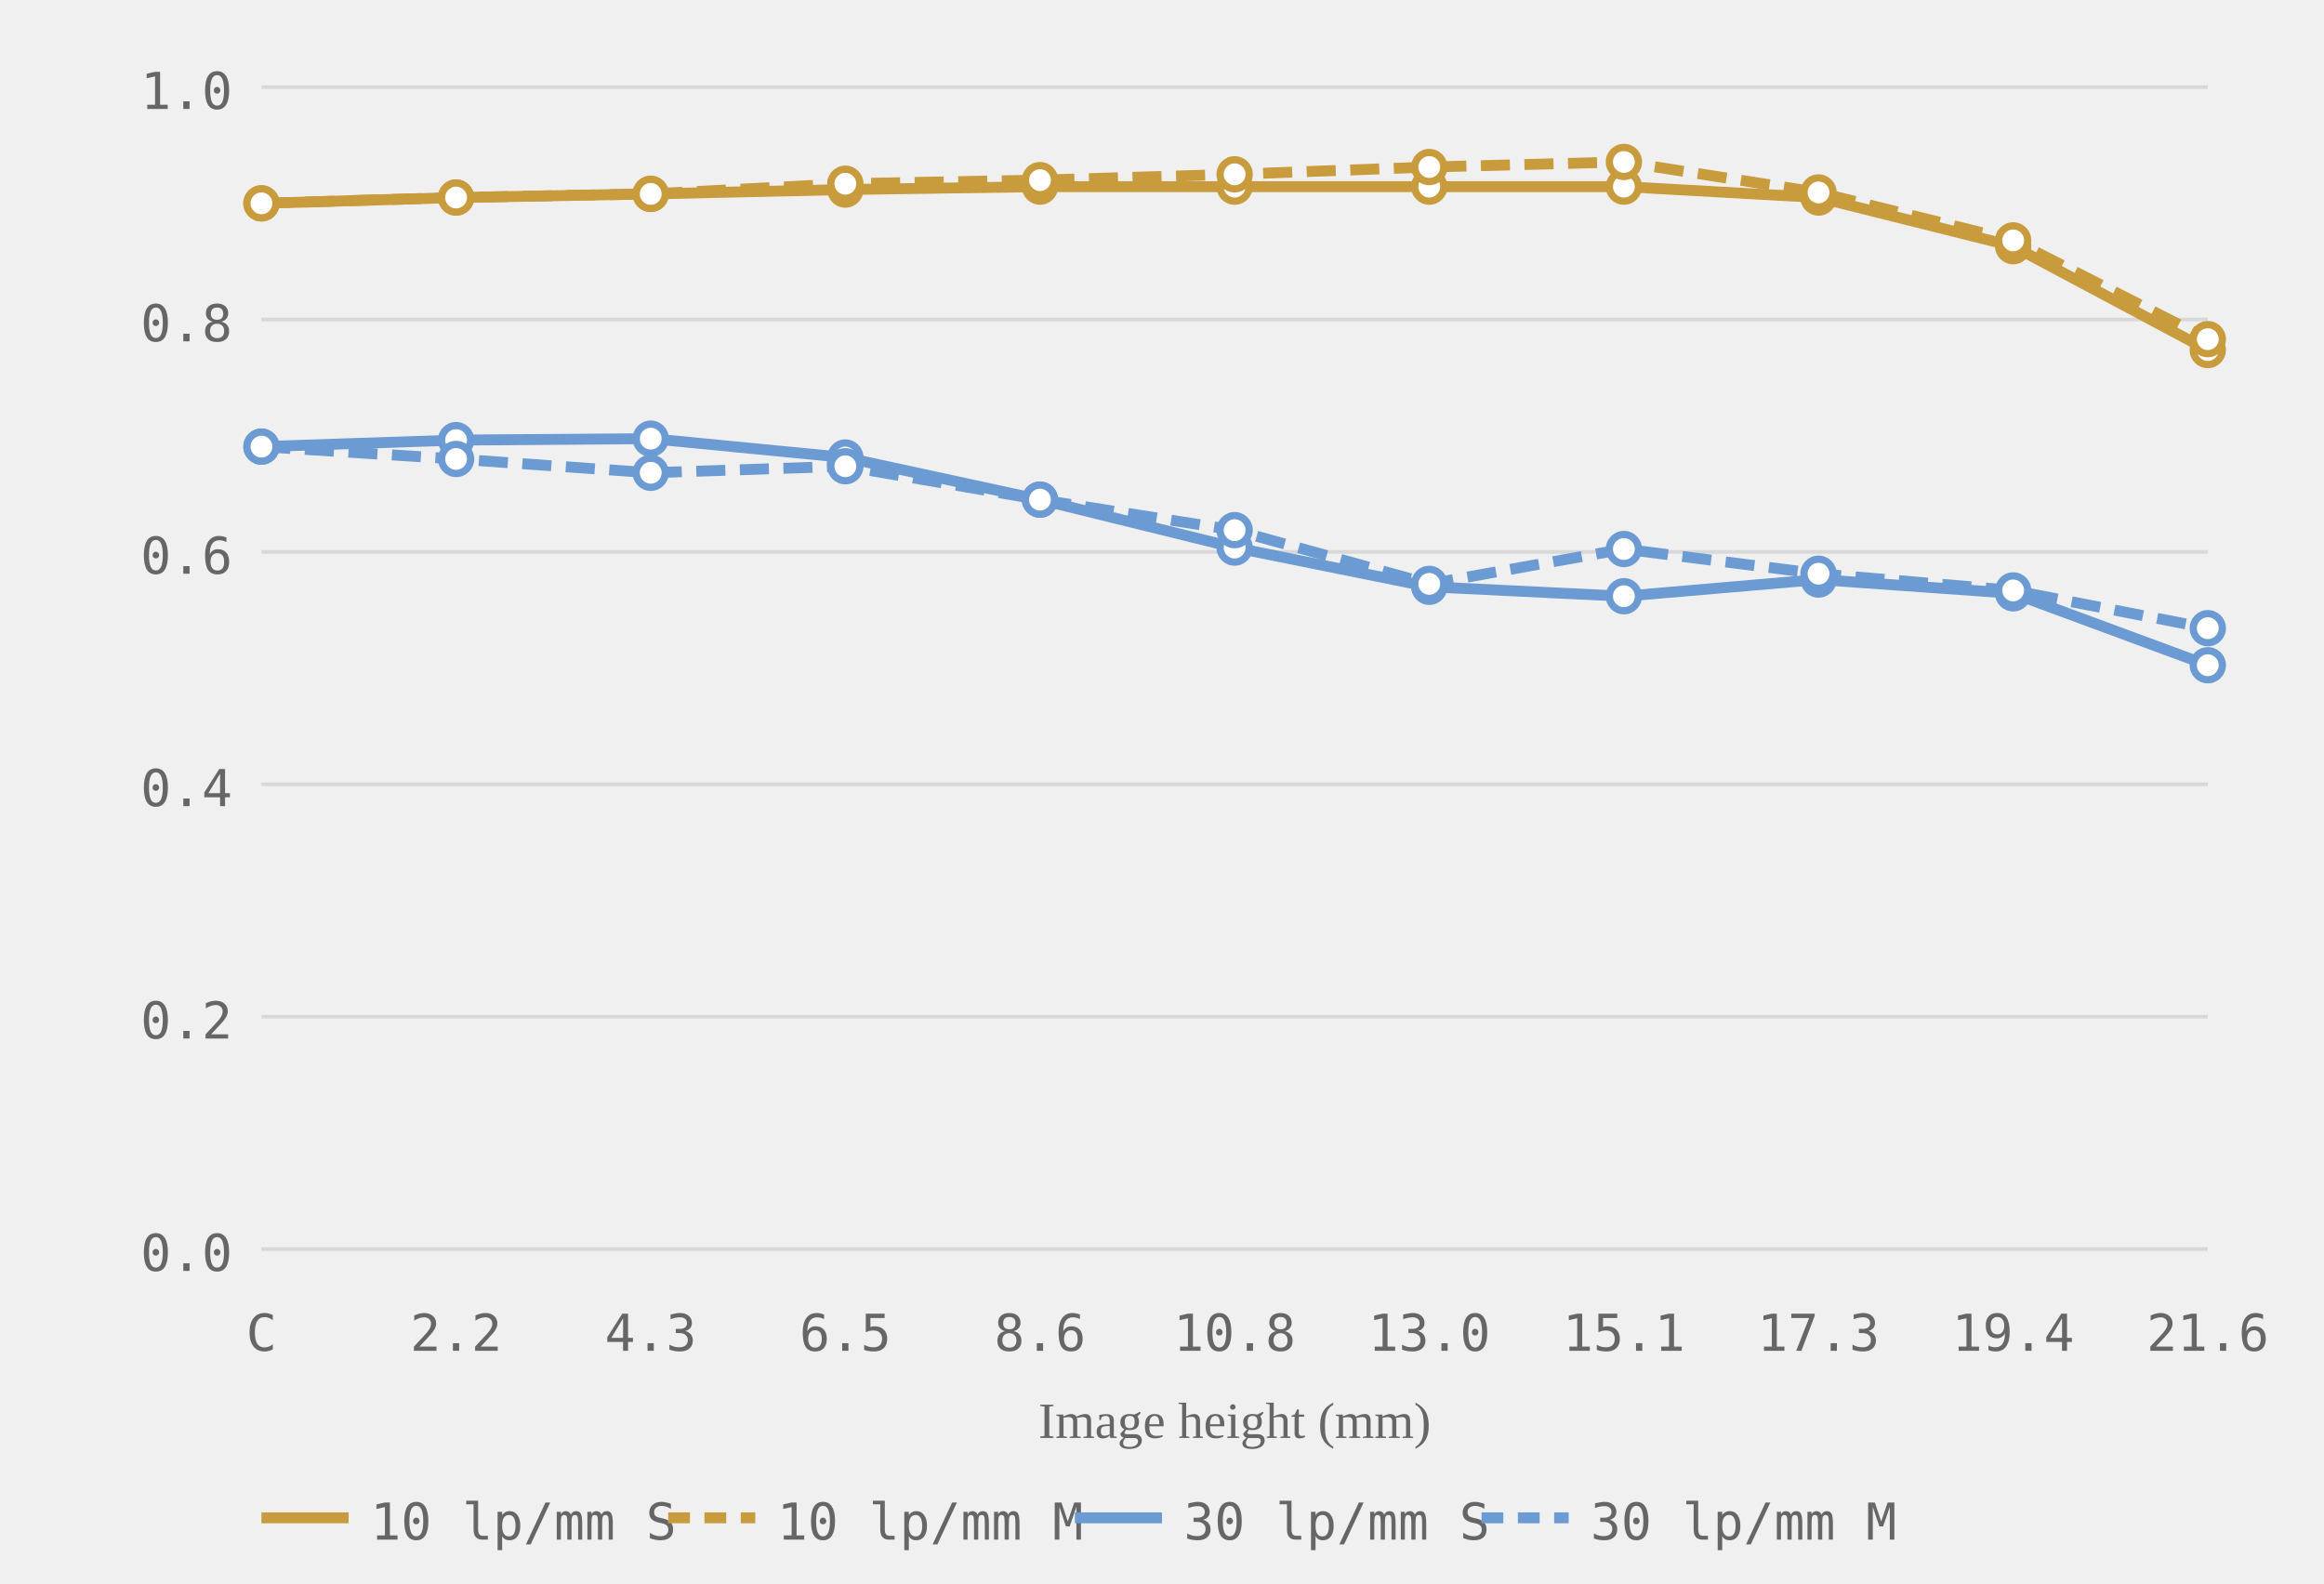
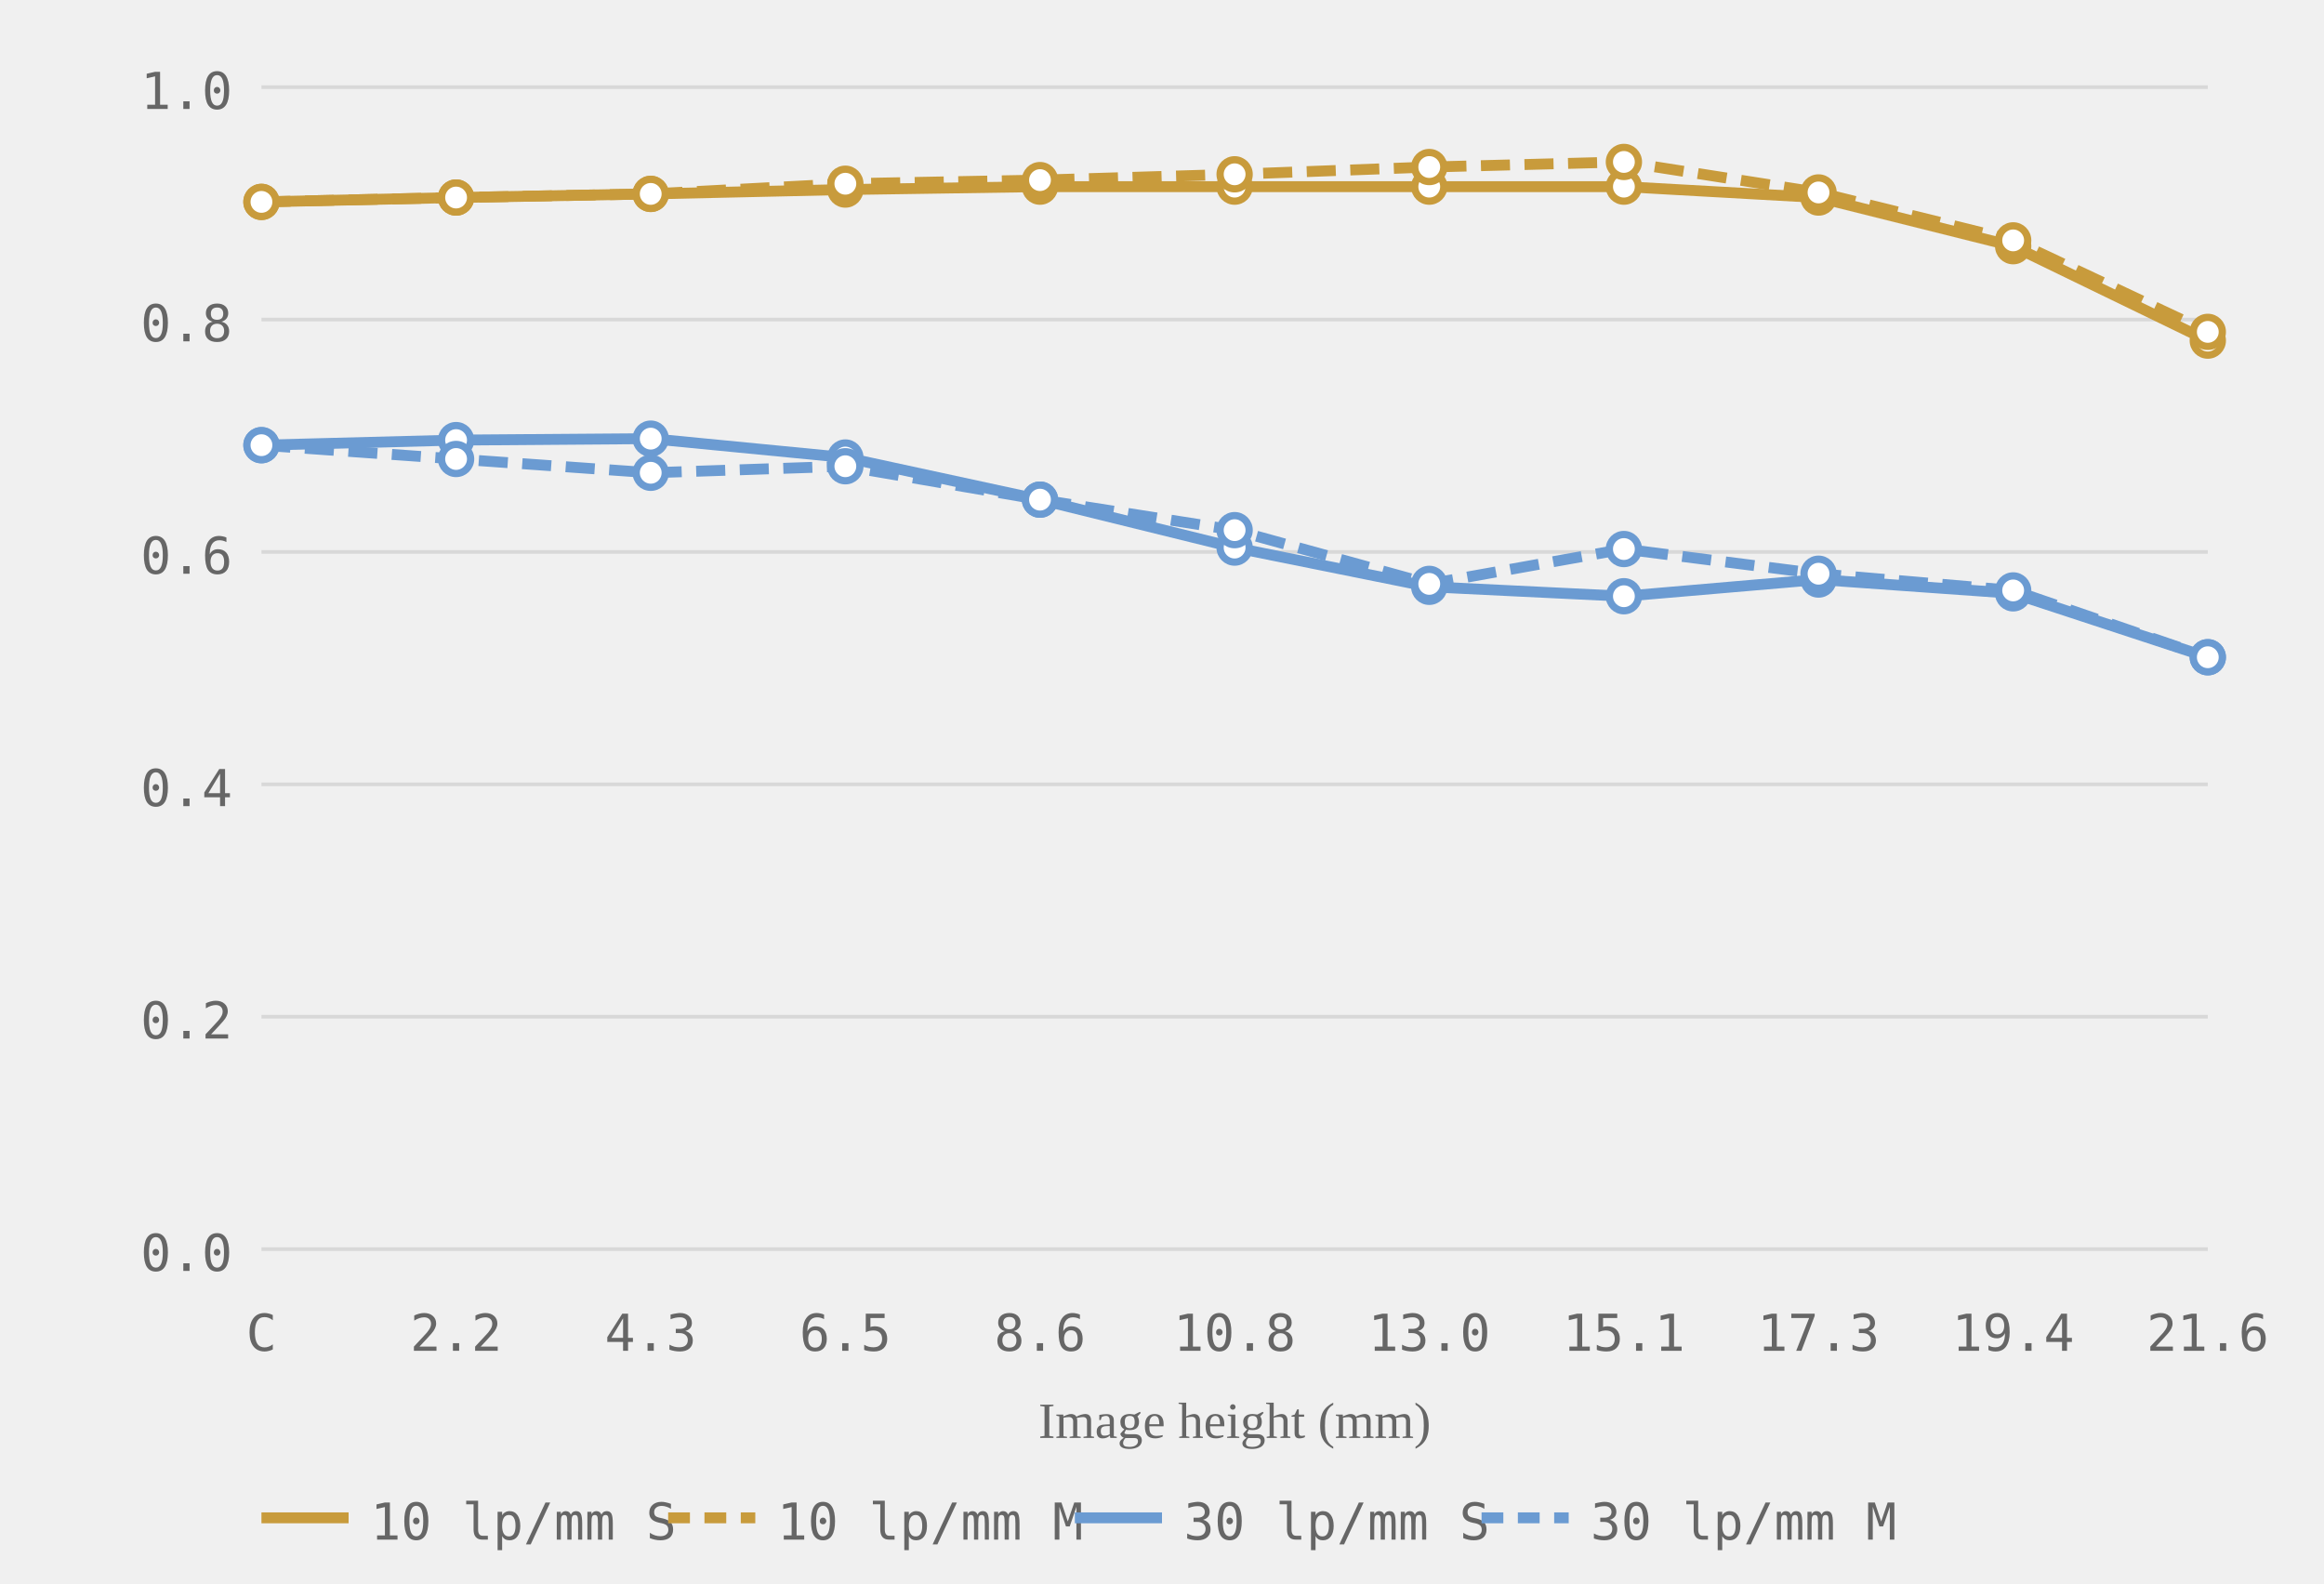
<svg xmlns="http://www.w3.org/2000/svg" viewBox="0 0 320 218" role="img" aria-label="MTF chart, generated from readings">
  <style>.grid-line { stroke: #d8d8d8; stroke-width: 0.5; }.axis-label { font-size: 7px; fill: #666666; font-family: ui-monospace, monospace; }.axis-y { text-anchor: end; }.axis-x { text-anchor: middle; }.axis-title { font-size: 7px; fill: #666666; text-anchor: middle; }.curve { fill: none; stroke-width: 1.5; }.curve-m { stroke-dasharray: 4 2; }.dot { fill: white; stroke-width: 1; }.legend-text { font-size: 7px; fill: #666666; font-family: ui-monospace, monospace; }</style>
  <line class="grid-line" x1="36" y1="172.0" x2="304" y2="172.0" />
  <line class="grid-line" x1="36" y1="140.0" x2="304" y2="140.0" />
  <line class="grid-line" x1="36" y1="108.0" x2="304" y2="108.0" />
  <line class="grid-line" x1="36" y1="76.0" x2="304" y2="76.0" />
  <line class="grid-line" x1="36" y1="44.0" x2="304" y2="44.0" />
  <line class="grid-line" x1="36" y1="12.0" x2="304" y2="12.0" />
  <text class="axis-label axis-y" x="32" y="175.0">0.0</text>
  <text class="axis-label axis-y" x="32" y="143.0">0.2</text>
  <text class="axis-label axis-y" x="32" y="111.0">0.4</text>
  <text class="axis-label axis-y" x="32" y="79.0">0.6</text>
  <text class="axis-label axis-y" x="32" y="47.0">0.8</text>
  <text class="axis-label axis-y" x="32" y="15.0">1.0</text>
  <text class="axis-label axis-x" x="36.0" y="186">C</text>
  <text class="axis-label axis-x" x="62.8" y="186">2.2</text>
  <text class="axis-label axis-x" x="89.6" y="186">4.3</text>
  <text class="axis-label axis-x" x="116.4" y="186">6.5</text>
  <text class="axis-label axis-x" x="143.2" y="186">8.6</text>
  <text class="axis-label axis-x" x="170.0" y="186">10.8</text>
  <text class="axis-label axis-x" x="196.8" y="186">13.0</text>
  <text class="axis-label axis-x" x="223.6" y="186">15.1</text>
  <text class="axis-label axis-x" x="250.4" y="186">17.3</text>
  <text class="axis-label axis-x" x="277.2" y="186">19.4</text>
  <text class="axis-label axis-x" x="304.0" y="186">21.6</text>
  <text class="axis-title" x="170.0" y="198">Image height (mm)</text>
-   <polyline class="curve curve-10" style="stroke:#c89b3c" points="36.0,28.0 62.8,27.2 89.6,26.7 116.4,26.1 143.2,25.7 170.0,25.7 196.8,25.7 223.6,25.7 250.4,27.2 277.2,33.9 304.0,48.2" />
-   <polyline class="curve curve-10 curve-m" style="stroke:#c89b3c" points="36.0,28.0 62.8,27.2 89.6,26.7 116.4,25.3 143.2,24.8 170.0,24.0 196.8,23.0 223.6,22.3 250.4,26.5 277.2,33.1 304.0,46.7" stroke-dasharray="4 2" />
-   <polyline class="curve curve-30" style="stroke:#6b9bd2" points="36.0,61.5 62.8,60.6 89.6,60.4 116.4,63.0 143.2,68.8 170.0,75.4 196.8,80.8 223.6,82.1 250.4,79.8 277.2,81.7 304.0,91.6" />
-   <polyline class="curve curve-30 curve-m" style="stroke:#6b9bd2" points="36.0,61.5 62.8,63.2 89.6,65.1 116.4,64.2 143.2,68.8 170.0,73.0 196.8,80.4 223.6,75.6 250.4,79.0 277.2,81.3 304.0,86.5" stroke-dasharray="4 2" />
-   <circle class="dot dot-10" style="stroke:#c89b3c" cx="36.0" cy="28.0" r="2" />
+   <polyline class="curve curve-10" style="stroke:#c89b3c" points="36.0,27.8 62.8,27.2 89.6,26.7 116.4,26.1 143.2,25.7 170.0,25.7 196.8,25.7 223.6,25.7 250.4,27.2 277.2,33.9 304.0,46.9" />
+   <polyline class="curve curve-10 curve-m" style="stroke:#c89b3c" points="36.0,27.8 62.8,27.2 89.6,26.7 116.4,25.3 143.2,24.8 170.0,24.0 196.8,23.0 223.6,22.3 250.4,26.5 277.2,33.1 304.0,45.7" stroke-dasharray="4 2" />
+   <polyline class="curve curve-30" style="stroke:#6b9bd2" points="36.0,61.3 62.8,60.6 89.6,60.4 116.4,63.0 143.2,68.8 170.0,75.4 196.8,80.8 223.6,82.1 250.4,79.8 277.2,81.7 304.0,90.5" />
+   <polyline class="curve curve-30 curve-m" style="stroke:#6b9bd2" points="36.0,61.3 62.8,63.2 89.6,65.1 116.4,64.2 143.2,68.8 170.0,73.0 196.8,80.4 223.6,75.6 250.4,79.0 277.2,81.3 304.0,90.5" stroke-dasharray="4 2" />
+   <circle class="dot dot-10" style="stroke:#c89b3c" cx="36.0" cy="27.8" r="2" />
  <circle class="dot dot-10" style="stroke:#c89b3c" cx="62.8" cy="27.2" r="2" />
  <circle class="dot dot-10" style="stroke:#c89b3c" cx="89.6" cy="26.7" r="2" />
  <circle class="dot dot-10" style="stroke:#c89b3c" cx="116.4" cy="26.1" r="2" />
  <circle class="dot dot-10" style="stroke:#c89b3c" cx="143.2" cy="25.7" r="2" />
  <circle class="dot dot-10" style="stroke:#c89b3c" cx="170.0" cy="25.7" r="2" />
  <circle class="dot dot-10" style="stroke:#c89b3c" cx="196.8" cy="25.7" r="2" />
  <circle class="dot dot-10" style="stroke:#c89b3c" cx="223.6" cy="25.7" r="2" />
  <circle class="dot dot-10" style="stroke:#c89b3c" cx="250.4" cy="27.2" r="2" />
  <circle class="dot dot-10" style="stroke:#c89b3c" cx="277.2" cy="33.9" r="2" />
-   <circle class="dot dot-10" style="stroke:#c89b3c" cx="304.0" cy="48.2" r="2" />
-   <circle class="dot dot-10" style="stroke:#c89b3c" cx="36.0" cy="28.0" r="2" />
+   <circle class="dot dot-10" style="stroke:#c89b3c" cx="304.0" cy="46.9" r="2" />
+   <circle class="dot dot-10" style="stroke:#c89b3c" cx="36.0" cy="27.8" r="2" />
  <circle class="dot dot-10" style="stroke:#c89b3c" cx="62.8" cy="27.2" r="2" />
  <circle class="dot dot-10" style="stroke:#c89b3c" cx="89.6" cy="26.7" r="2" />
  <circle class="dot dot-10" style="stroke:#c89b3c" cx="116.4" cy="25.3" r="2" />
  <circle class="dot dot-10" style="stroke:#c89b3c" cx="143.2" cy="24.8" r="2" />
  <circle class="dot dot-10" style="stroke:#c89b3c" cx="170.0" cy="24.0" r="2" />
  <circle class="dot dot-10" style="stroke:#c89b3c" cx="196.8" cy="23.0" r="2" />
  <circle class="dot dot-10" style="stroke:#c89b3c" cx="223.6" cy="22.3" r="2" />
  <circle class="dot dot-10" style="stroke:#c89b3c" cx="250.4" cy="26.5" r="2" />
  <circle class="dot dot-10" style="stroke:#c89b3c" cx="277.2" cy="33.1" r="2" />
-   <circle class="dot dot-10" style="stroke:#c89b3c" cx="304.0" cy="46.7" r="2" />
-   <circle class="dot dot-30" style="stroke:#6b9bd2" cx="36.0" cy="61.5" r="2" />
+   <circle class="dot dot-10" style="stroke:#c89b3c" cx="304.0" cy="45.7" r="2" />
+   <circle class="dot dot-30" style="stroke:#6b9bd2" cx="36.0" cy="61.3" r="2" />
  <circle class="dot dot-30" style="stroke:#6b9bd2" cx="62.8" cy="60.6" r="2" />
  <circle class="dot dot-30" style="stroke:#6b9bd2" cx="89.6" cy="60.4" r="2" />
  <circle class="dot dot-30" style="stroke:#6b9bd2" cx="116.4" cy="63.0" r="2" />
  <circle class="dot dot-30" style="stroke:#6b9bd2" cx="143.2" cy="68.8" r="2" />
  <circle class="dot dot-30" style="stroke:#6b9bd2" cx="170.0" cy="75.4" r="2" />
  <circle class="dot dot-30" style="stroke:#6b9bd2" cx="196.8" cy="80.8" r="2" />
  <circle class="dot dot-30" style="stroke:#6b9bd2" cx="223.6" cy="82.1" r="2" />
  <circle class="dot dot-30" style="stroke:#6b9bd2" cx="250.4" cy="79.8" r="2" />
  <circle class="dot dot-30" style="stroke:#6b9bd2" cx="277.2" cy="81.7" r="2" />
-   <circle class="dot dot-30" style="stroke:#6b9bd2" cx="304.0" cy="91.6" r="2" />
-   <circle class="dot dot-30" style="stroke:#6b9bd2" cx="36.0" cy="61.5" r="2" />
+   <circle class="dot dot-30" style="stroke:#6b9bd2" cx="304.0" cy="90.5" r="2" />
+   <circle class="dot dot-30" style="stroke:#6b9bd2" cx="36.0" cy="61.3" r="2" />
  <circle class="dot dot-30" style="stroke:#6b9bd2" cx="62.8" cy="63.2" r="2" />
  <circle class="dot dot-30" style="stroke:#6b9bd2" cx="89.6" cy="65.1" r="2" />
  <circle class="dot dot-30" style="stroke:#6b9bd2" cx="116.4" cy="64.2" r="2" />
  <circle class="dot dot-30" style="stroke:#6b9bd2" cx="143.2" cy="68.8" r="2" />
  <circle class="dot dot-30" style="stroke:#6b9bd2" cx="170.0" cy="73.0" r="2" />
  <circle class="dot dot-30" style="stroke:#6b9bd2" cx="196.8" cy="80.4" r="2" />
  <circle class="dot dot-30" style="stroke:#6b9bd2" cx="223.6" cy="75.6" r="2" />
  <circle class="dot dot-30" style="stroke:#6b9bd2" cx="250.4" cy="79.0" r="2" />
  <circle class="dot dot-30" style="stroke:#6b9bd2" cx="277.2" cy="81.3" r="2" />
-   <circle class="dot dot-30" style="stroke:#6b9bd2" cx="304.0" cy="86.5" r="2" />
+   <circle class="dot dot-30" style="stroke:#6b9bd2" cx="304.0" cy="90.5" r="2" />
  <line x1="36" y1="209" x2="48" y2="209" stroke="#c89b3c" stroke-width="1.5" />
  <text class="legend-text" x="51" y="212">10 lp/mm S</text>
  <line x1="92" y1="209" x2="104" y2="209" stroke="#c89b3c" stroke-width="1.5" stroke-dasharray="3 2" />
  <text class="legend-text" x="107" y="212">10 lp/mm M</text>
  <line x1="148" y1="209" x2="160" y2="209" stroke="#6b9bd2" stroke-width="1.5" />
  <text class="legend-text" x="163" y="212">30 lp/mm S</text>
  <line x1="204" y1="209" x2="216" y2="209" stroke="#6b9bd2" stroke-width="1.5" stroke-dasharray="3 2" />
  <text class="legend-text" x="219" y="212">30 lp/mm M</text>
</svg>
